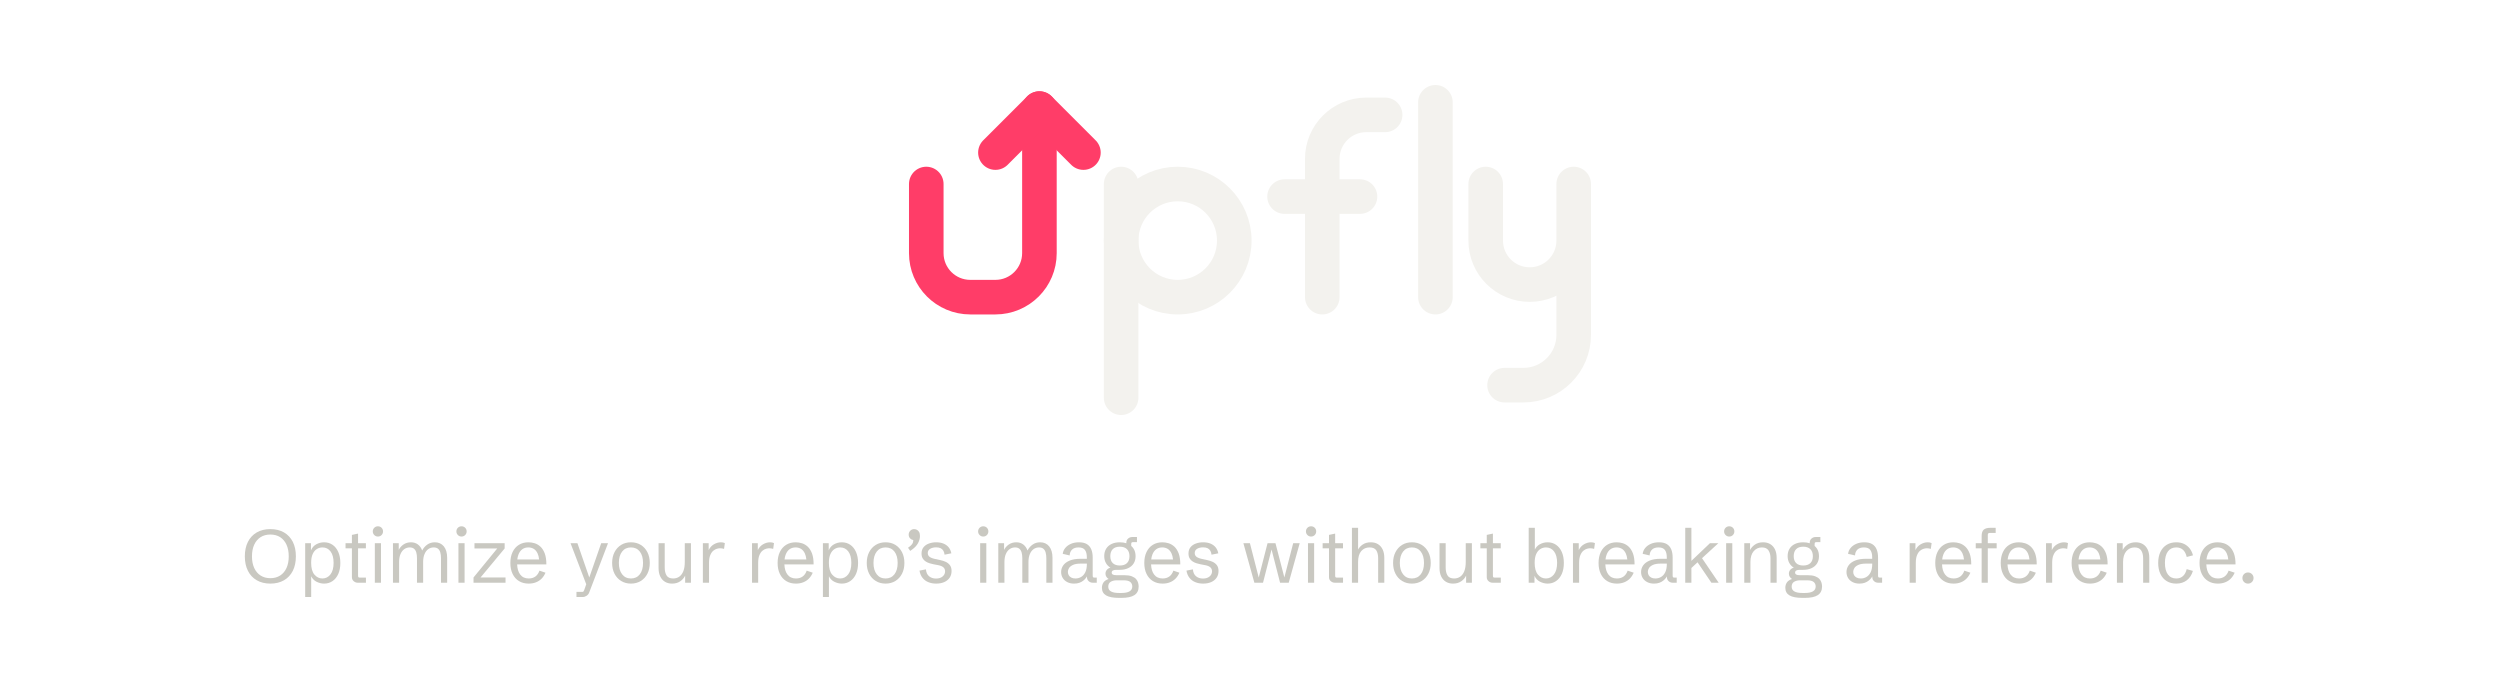
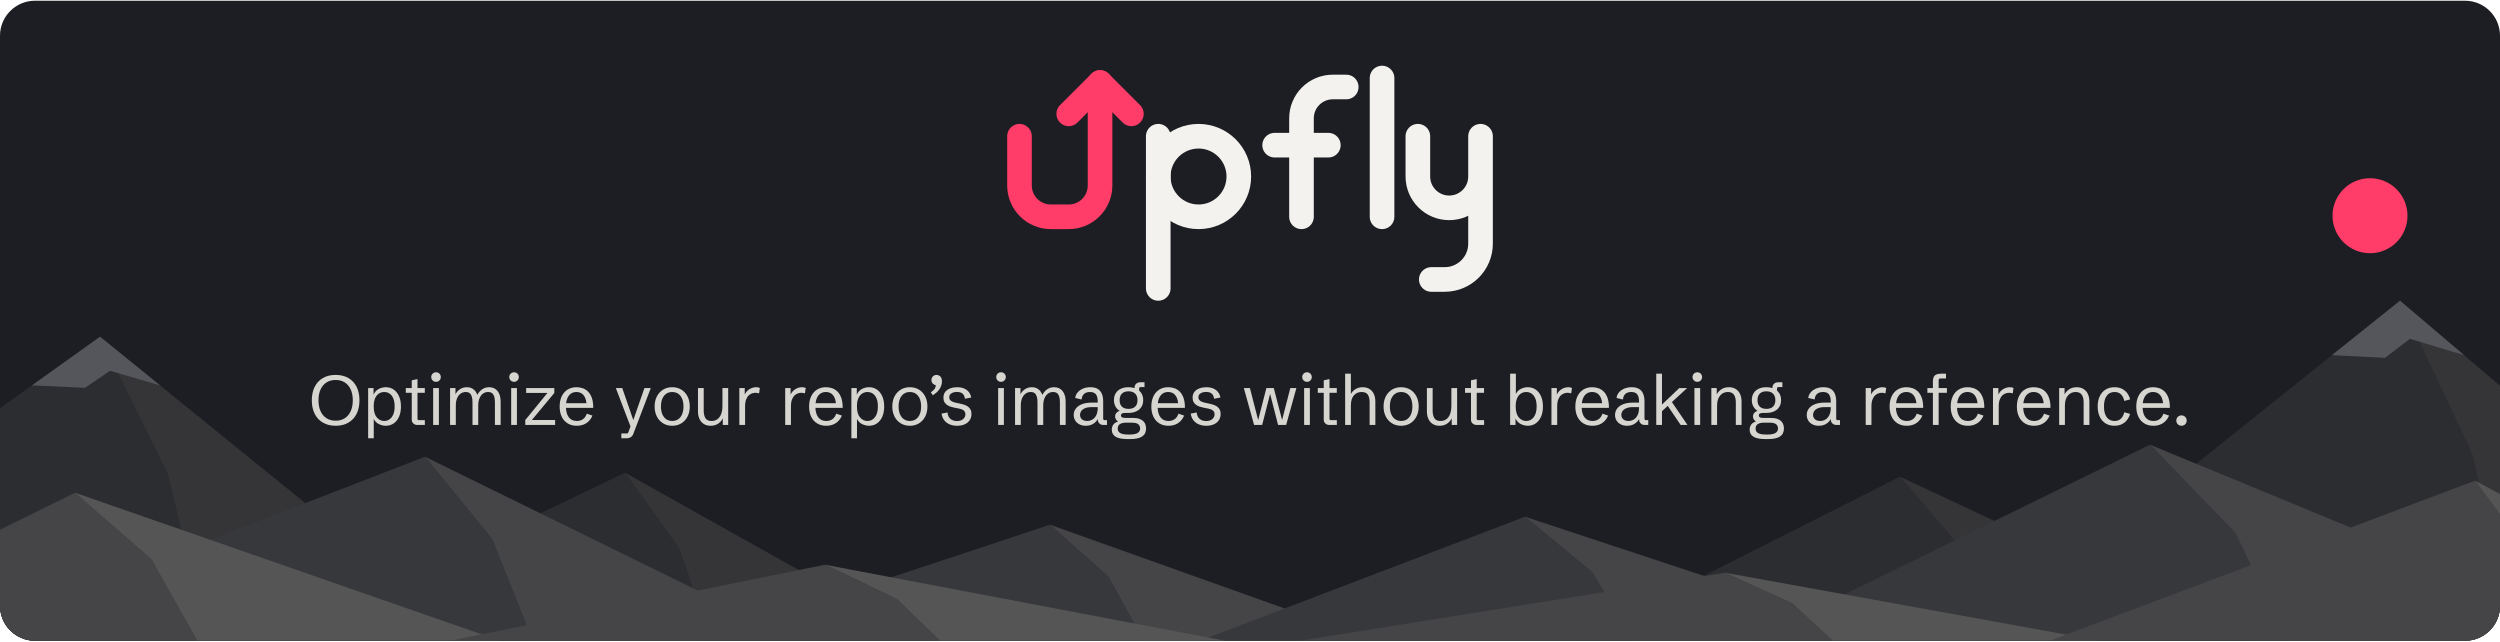
- <svg xmlns="http://www.w3.org/2000/svg" width="1000" height="280" viewBox="0 0 1000 280" role="img" aria-labelledby="t">
-   <style>.n{display:none}@media (max-width:600px){.w{display:none}.n{display:inline}}</style>
+ <svg xmlns="http://www.w3.org/2000/svg" width="760" height="195" viewBox="0 0 1000 256" role="img" aria-labelledby="t">
+   <style>.n{display:none}@media (max-width:600px){.w{display:none}.n{display:inline}.sc{transform:translate(0px,34px)}}</style>
  <defs>
    <path id="s34" d="M788 -24Q573 -24 417 67Q260 157 176 324Q91 491 91 720Q91 950 176 1117Q260 1283 417 1374Q573 1464 788 1464Q1003 1464 1160 1374Q1316 1283 1401 1117Q1485 950 1485 720Q1485 491 1401 324Q1316 157 1160 67Q1003 -24 788 -24ZM788 124Q943 124 1056 197Q1168 269 1229 403Q1290 537 1290 720Q1290 904 1229 1038Q1168 1171 1056 1244Q943 1316 788 1316Q634 1316 521 1244Q408 1171 347 1038Q286 904 286 720Q286 537 347 403Q408 269 521 197Q634 124 788 124Z" />
    <path id="s102" d="M163 -390L163 1080L321 1080L321 884Q366 992 462 1047Q564 1104 679 1104Q811 1104 911 1035Q1011 966 1067 839Q1123 712 1123 539Q1123 366 1067 240Q1010 113 910 45Q810 -24 679 -24Q573 -24 469 29Q379 75 327 176L327 -390ZM633 116Q767 116 853 227Q939 337 939 543Q939 743 856 854Q773 964 635 964Q551 964 481 920Q410 876 368 783Q326 690 326 543Q326 326 416 221Q506 116 633 116Z" />
    <path id="s108" d="M394 0Q330 0 282 43Q234 85 234 150L234 940L60 940L60 1080L234 1080L234 1306L402 1342L402 1080L616 1080L616 940L402 940L402 195Q402 162 412 151Q421 140 452 140L617 140L617 0Z" />
    <path id="s80" d="M164 0L164 1080L332 1080L332 0ZM248 1261Q190 1261 149 1302Q108 1343 108 1401Q108 1460 149 1501Q190 1541 248 1541Q307 1541 348 1501Q388 1460 388 1401Q388 1343 348 1302Q307 1261 248 1261Z" />
    <path id="s91" d="M163 0L163 1080L321 1080L321 895Q359 979 447 1042Q535 1104 656 1104Q763 1104 843 1046Q922 987 961 880Q1012 979 1101 1042Q1189 1104 1307 1104Q1462 1104 1553 992Q1643 879 1643 680L1643 0L1475 0L1475 667Q1475 759 1456 826Q1437 892 1394 928Q1350 964 1275 964Q1193 964 1128 918Q1062 871 1025 782Q987 693 987 565L987 0L819 0L819 667Q819 759 800 826Q781 892 738 928Q695 964 621 964Q539 964 473 918Q407 872 369 783Q331 694 331 565L331 0Z" />
    <path id="s120" d="M80 0L80 144L728 936L106 936L106 1080L930 1080L930 936L272 144L954 144L954 0Z" />
    <path id="s72" d="M601 -24Q447 -24 335 45Q222 114 161 241Q100 367 100 539Q100 712 161 839Q222 966 333 1035Q444 1104 594 1104Q680 1104 767 1077Q853 1049 925 982Q996 914 1040 797Q1083 679 1083 500L285 500Q292 325 367 226Q449 116 601 116Q710 116 785 171Q859 226 894 330L1059 274Q1020 180 955 114Q890 47 801 12Q711 -24 601 -24ZM289 636L885 636Q874 735 843 801Q802 887 737 926Q671 964 591 964Q496 964 427 915Q358 865 321 770Q298 711 289 636Z" />
    <path id="s117" d="M211 -390L211 -250L375 -250Q393 -250 403 -238Q413 -227 422 -202L478 -42L49 1080L237 1080L561 143L887 1080L1073 1080L558 -269Q537 -324 487 -357Q437 -390 383 -390Z" />
    <path id="s94" d="M611 -24Q459 -24 343 48Q227 119 162 246Q97 373 97 540Q97 707 162 834Q227 961 343 1033Q459 1104 611 1104Q763 1104 879 1033Q995 961 1060 834Q1125 707 1125 540Q1125 373 1060 246Q995 119 879 48Q763 -24 611 -24ZM611 116Q764 116 853 230Q941 344 941 540Q941 737 853 851Q764 964 611 964Q458 964 370 851Q281 737 281 540Q281 344 370 230Q458 116 611 116Z" />
    <path id="s109" d="M512 -24Q399 -24 316 27Q233 78 188 173Q143 268 143 400L143 1080L311 1080L311 413Q311 281 361 199Q411 116 541 116Q638 116 709 166Q780 216 820 316Q859 416 859 566L859 1080L1027 1080L1027 0L869 0L869 194Q827 105 741 43Q647 -24 512 -24Z" />
    <path id="s105" d="M163 0L163 1080L321 1080L321 890Q369 992 460 1047Q556 1104 655 1104Q684 1104 712 1099Q739 1094 763 1082L741 924Q686 941 632 941Q598 941 548 928Q497 914 448 874Q398 833 365 753Q331 673 331 540L331 0Z" />
    <path id="s216" d="M167 869L107 955L140 979Q196 1020 223 1061Q250 1101 250 1153L250 1166Q203 1172 169 1206Q125 1248 125 1312Q125 1377 169 1421Q213 1464 275 1464Q311 1464 348 1446Q384 1428 409 1387Q433 1345 433 1274Q433 1180 381 1082Q328 984 220 907Z" />
    <path id="s106" d="M532 -24Q415 -24 320 15Q224 53 161 132Q98 210 77 331L253 365Q264 238 340 176Q415 114 529 114Q642 114 709 171Q776 228 776 310Q776 380 729 421Q681 462 591 479L460 504Q407 514 350 532Q293 550 244 582Q194 614 164 666Q133 718 133 797Q133 903 189 971Q244 1038 336 1071Q427 1104 533 1104Q649 1104 735 1068Q821 1032 875 965Q929 898 947 803L762 766Q755 827 730 872Q704 917 656 942Q607 966 530 966Q437 966 370 927Q303 888 303 809Q303 765 326 734Q348 703 394 683Q439 662 508 647L641 619Q725 602 796 569Q867 535 910 476Q953 417 953 320Q953 213 900 136Q846 58 752 17Q657 -24 532 -24Z" />
    <path id="s59" d="M440 -24Q332 -24 253 18Q173 59 130 131Q87 203 87 294Q87 391 144 473Q201 555 321 605Q440 654 627 654L789 654L789 695Q789 825 737 895Q685 964 563 964Q448 964 386 905Q324 845 320 745L131 788Q140 875 198 947Q255 1018 352 1061Q448 1104 575 1104Q706 1104 789 1055Q871 1005 910 912Q949 819 949 688L949 195Q949 162 959 151Q968 140 999 140L1060 140L1060 0L953 0Q885 0 839 43Q793 85 793 150L793 174Q784 157 772 141Q742 97 696 60Q650 22 587 -1Q523 -24 440 -24ZM478 116Q561 116 632 157Q703 198 747 286Q790 373 790 513L790 522L621 522Q488 522 412 487Q335 452 303 401Q271 349 271 298Q271 247 294 206Q317 165 363 141Q409 116 478 116Z" />
    <path id="s78" d="M543 -414Q302 -414 188 -346Q74 -279 74 -138Q74 -58 115 5Q156 68 257 102Q219 125 195 163Q171 201 171 248Q171 304 206 349Q241 393 306 412Q226 459 182 540Q137 620 137 727Q137 843 189 928Q240 1012 336 1058Q431 1104 563 1104Q662 1104 741 1078L741 1098Q741 1163 789 1206Q837 1248 901 1248L1031 1248L1031 1108L924 1108Q893 1108 884 1097Q874 1086 874 1053L874 1005Q913 971 941 927Q993 842 993 725Q993 610 941 527Q888 443 791 398Q694 352 560 352L467 352Q341 352 341 277Q341 206 463 206L679 206Q807 206 886 177Q964 147 1006 101Q1047 54 1062 0Q1077 -54 1077 -103Q1077 -262 962 -338Q847 -414 605 -414ZM563 470Q690 470 758 536Q826 601 826 725Q826 848 758 916Q690 984 563 984Q437 984 370 917Q303 849 303 725Q303 601 370 536Q437 470 563 470ZM543 -280L605 -280Q903 -280 903 -102Q903 -28 850 19Q796 66 667 66L481 66Q381 66 314 26Q247 -15 247 -107Q247 -195 320 -237Q392 -280 543 -280Z" />
    <path id="s115" d="M362 0L62 1080L240 1080L481 142L722 1080L938 1080L1181 144L1422 1080L1600 1080L1300 0L1064 0L831 908L598 0Z" />
    <path id="s79" d="M164 0L164 1500L332 1500L332 906Q374 983 451 1038Q544 1104 679 1104Q793 1104 876 1053Q958 1002 1003 908Q1048 813 1048 680L1048 0L880 0L880 667Q880 804 829 884Q777 964 646 964Q506 964 419 865Q332 765 332 565L332 0Z" />
    <path id="s67" d="M679 -24Q573 -24 469 29Q373 78 321 188L321 0L163 0L163 1500L331 1500L331 906Q376 998 462 1047Q564 1104 679 1104Q811 1104 911 1035Q1011 966 1067 839Q1123 712 1123 539Q1123 366 1067 240Q1010 113 910 45Q810 -24 679 -24ZM633 116Q767 116 853 227Q939 337 939 543Q939 743 856 854Q773 964 635 964Q551 964 481 920Q410 876 368 783Q326 690 326 543Q326 326 416 221Q506 116 633 116Z" />
    <path id="s89" d="M164 0L164 1500L332 1500L332 597L839 1080L1068 1080L622 670L1077 0L878 0L500 558L332 403L332 0Z" />
    <path id="s92" d="M163 0L163 1080L321 1080L321 894Q364 978 450 1039Q543 1104 676 1104Q791 1104 874 1053Q957 1002 1002 908Q1047 813 1047 680L1047 0L879 0L879 667Q879 800 825 882Q770 964 645 964Q510 964 421 862Q331 759 331 565L331 0Z" />
    <path id="s77" d="M218 0L218 940L57 940L57 1080L218 1080L218 1276Q218 1397 275 1449Q332 1500 466 1500L601 1500L601 1360L442 1360Q412 1360 399 1347Q386 1334 386 1304L386 1080L628 1080L628 940L386 940L386 0Z" />
    <path id="s68" d="M594 -24Q442 -24 331 45Q220 114 160 241Q100 367 100 540Q100 713 160 840Q220 966 331 1035Q442 1104 594 1104Q710 1104 802 1062Q893 1019 957 940Q1020 860 1050 748L879 703Q851 829 779 897Q706 964 594 964Q445 964 365 854Q284 743 284 540Q284 336 365 226Q445 116 594 116Q705 116 777 182Q849 247 878 371L1048 323Q1024 241 982 177Q940 113 883 68Q825 23 753 0Q680 -24 594 -24Z" />
    <path id="s179" d="M287 -24Q223 -24 179 20Q135 64 135 128Q135 192 179 236Q223 280 287 280Q351 280 395 236Q439 192 439 128Q439 64 395 20Q351 -24 287 -24Z" />
  </defs>
+   <rect width="1000" height="256" rx="14" fill="#1D1E23" />
+   <clipPath id="pc">
+     <rect width="1000" height="256" rx="14" />
+   </clipPath>
+   <g clip-path="url(#pc)">
+     <g class="sc">
+       <circle cx="948" cy="86" r="15" fill="#FF3D68" />
+       <g transform="translate(0 0) scale(1 0.8)">
+         <path d="M-130 320 L40 168 L67 236.4 L83.2 320 Z" fill="#2c2d30" />
+         <path d="M40 168 L190 320 L83.2 320 L67 236.4 Z" fill="#353538" />
+         <path d="M12.8 192.32 L40 168 L64 192.32 L44 185.02 L34 193.54 Z" fill="#55565C" />
+         <path d="M110 320 L250 236 L271.6 273.8 L284.56 320 Z" fill="#2c2d30" />
+         <path d="M250 236 L370 320 L284.56 320 L271.6 273.8 Z" fill="#353538" />
+         <path d="M630 320 L760 238 L785.2 274.9 L800.32 320 Z" fill="#2c2d30" />
+         <path d="M760 238 L900 320 L800.32 320 L785.2 274.9 Z" fill="#353538" />
+         <path d="M790 320 L960 150 L988.8 226.5 L1006.08 320 Z" fill="#2c2d30" />
+         <path d="M960 150 L1120 320 L1006.08 320 L988.8 226.5 Z" fill="#353538" />
+         <path d="M932.8 177.2 L960 150 L985.6 177.2 L964 169.04 L954 178.56 Z" fill="#55565C" />
+         <path d="M-20 320 L170 228 L197 269.4 L213.2 320 Z" fill="#37383b" />
+         <path d="M170 228 L320 320 L213.2 320 L197 269.4 Z" fill="#454547" />
+         <path d="M280 320 L420 262 L443.4 288.1 L457.44 320 Z" fill="#37383b" />
+         <path d="M420 262 L550 320 L457.44 320 L443.4 288.1 Z" fill="#454547" />
+         <path d="M480 320 L610 258 L637 285.9 L653.2 320 Z" fill="#37383b" />
+         <path d="M610 258 L760 320 L653.2 320 L637 285.9 Z" fill="#454547" />
+         <path d="M700 320 L860 222 L894.2 266.1 L914.72 320 Z" fill="#37383b" />
+         <path d="M860 222 L1050 320 L914.72 320 L894.2 266.1 Z" fill="#454547" />
+         <path d="M-90 320 L30 246 L60.6 279.3 L78.96 320 Z" fill="#454547" />
+         <path d="M30 246 L200 320 L78.96 320 L60.6 279.3 Z" fill="#555555" />
+         <path d="M180 320 L330 282 L358.8 299.1 L376.08 320 Z" fill="#454547" />
+         <path d="M330 282 L490 320 L376.08 320 L358.8 299.1 Z" fill="#555555" />
+         <path d="M520 320 L690 286 L717 301.3 L733.2 320 Z" fill="#454547" />
+         <path d="M690 286 L840 320 L733.2 320 L717 301.3 Z" fill="#555555" />
+         <path d="M820 320 L990 240 L1011.6 276 L1024.56 320 Z" fill="#454547" />
+         <path d="M990 240 L1110 320 L1024.56 320 L1011.6 276 Z" fill="#555555" />
+       </g>
+     </g>
+   </g>
  <g class="w">
-     <g transform="translate(352.91 18.29) scale(1.25714)">
+     <g transform="translate(395.26 14.81) scale(0.89524)">
      <g fill="none" stroke-width="11" stroke-linecap="round" stroke-linejoin="round" stroke="#FF3D68">
        <path d="M14 44 V66 A14 14 0 0 0 28 80 H36 A14 14 0 0 0 50 66 V20" />
        <path d="M36 34 L50 20 L64 34" />
      </g>
      <g fill="none" stroke-width="11" stroke-linecap="round" stroke-linejoin="round" stroke="#F3F2EE">
        <path d="M76 44 V112" />
        <circle cx="94" cy="62" r="18" />
        <path d="M140 80 V36 A14 14 0 0 1 154 22 H160 M128 48 H152" />
        <path d="M176 18 V80" />
        <path d="M192 44 V62 A14 14 0 0 0 220 62 M220 44 V92 A16 16 0 0 1 204 108 H198" />
      </g>
    </g>
-     <g fill="#C9C8C1" transform="translate(96.6 233.09) scale(0.014648 -0.014648)">
+     <g fill="#D6D5CF" transform="translate(123.48 169.69) scale(0.013672 -0.013672)">
      <use href="#s34" />
      <use href="#s102" x="1576" />
      <use href="#s108" x="2781" />
      <use href="#s80" x="3477" />
      <use href="#s91" x="3973" />
      <use href="#s80" x="5760" />
      <use href="#s120" x="6256" />
      <use href="#s72" x="7242" />
      <use href="#s117" x="8936" />
      <use href="#s94" x="10024" />
      <use href="#s109" x="11246" />
      <use href="#s105" x="12436" />
      <use href="#s105" x="13778" />
      <use href="#s72" x="14540" />
      <use href="#s102" x="15714" />
      <use href="#s94" x="16977" />
      <use href="#s216" x="18094" />
      <use href="#s106" x="18437" />
      <use href="#s80" x="20007" />
      <use href="#s91" x="20503" />
      <use href="#s59" x="22295" />
      <use href="#s78" x="23422" />
      <use href="#s72" x="24553" />
      <use href="#s106" x="25727" />
      <use href="#s115" x="27297" />
      <use href="#s80" x="28959" />
      <use href="#s108" x="29463" />
      <use href="#s79" x="30159" />
      <use href="#s94" x="31350" />
      <use href="#s109" x="32572" />
      <use href="#s108" x="33771" />
      <use href="#s67" x="34987" />
      <use href="#s105" x="36196" />
      <use href="#s72" x="36958" />
      <use href="#s59" x="38132" />
      <use href="#s89" x="39261" />
      <use href="#s80" x="40378" />
      <use href="#s92" x="40874" />
      <use href="#s78" x="42084" />
      <use href="#s59" x="43741" />
      <use href="#s105" x="45390" />
      <use href="#s72" x="46152" />
      <use href="#s77" x="47301" />
      <use href="#s72" x="47940" />
      <use href="#s105" x="49114" />
      <use href="#s72" x="49876" />
      <use href="#s92" x="51050" />
      <use href="#s68" x="52240" />
      <use href="#s72" x="53369" />
      <use href="#s179" x="54505" />
    </g>
  </g>
  <g class="n">
-     <g transform="translate(366.29 3.71) scale(1.14286)">
+     <g transform="translate(406.4 2) scale(0.8)">
      <g fill="none" stroke-width="11" stroke-linecap="round" stroke-linejoin="round" stroke="#FF3D68">
        <path d="M14 44 V66 A14 14 0 0 0 28 80 H36 A14 14 0 0 0 50 66 V20" />
        <path d="M36 34 L50 20 L64 34" />
      </g>
      <g fill="none" stroke-width="11" stroke-linecap="round" stroke-linejoin="round" stroke="#F3F2EE">
        <path d="M76 44 V112" />
        <circle cx="94" cy="62" r="18" />
        <path d="M140 80 V36 A14 14 0 0 1 154 22 H160 M128 48 H152" />
        <path d="M176 18 V80" />
        <path d="M192 44 V62 A14 14 0 0 0 220 62 M220 44 V92 A16 16 0 0 1 204 108 H198" />
      </g>
    </g>
-     <g fill="#C9C8C1" transform="translate(225.43 199.53) scale(0.020508 -0.020508)">
+     <g fill="#D6D5CF" transform="translate(251.58 146.72) scale(0.018555 -0.018555)">
      <use href="#s34" />
      <use href="#s102" x="1576" />
      <use href="#s108" x="2781" />
      <use href="#s80" x="3477" />
      <use href="#s91" x="3973" />
      <use href="#s80" x="5760" />
      <use href="#s120" x="6256" />
      <use href="#s72" x="7242" />
      <use href="#s117" x="8936" />
      <use href="#s94" x="10024" />
      <use href="#s109" x="11246" />
      <use href="#s105" x="12436" />
      <use href="#s105" x="13778" />
      <use href="#s72" x="14540" />
      <use href="#s102" x="15714" />
      <use href="#s94" x="16977" />
      <use href="#s216" x="18094" />
      <use href="#s106" x="18437" />
      <use href="#s80" x="20007" />
      <use href="#s91" x="20503" />
      <use href="#s59" x="22295" />
      <use href="#s78" x="23422" />
      <use href="#s72" x="24553" />
      <use href="#s106" x="25727" />
    </g>
-     <g fill="#C9C8C1" transform="translate(215.12 254.13) scale(0.020508 -0.020508)">
+     <g fill="#D6D5CF" transform="translate(242.25 195.36) scale(0.018555 -0.018555)">
      <use href="#s115" />
      <use href="#s80" x="1662" />
      <use href="#s108" x="2166" />
      <use href="#s79" x="2862" />
      <use href="#s94" x="4053" />
      <use href="#s109" x="5275" />
      <use href="#s108" x="6474" />
      <use href="#s67" x="7690" />
      <use href="#s105" x="8899" />
      <use href="#s72" x="9661" />
      <use href="#s59" x="10835" />
      <use href="#s89" x="11964" />
      <use href="#s80" x="13081" />
      <use href="#s92" x="13577" />
      <use href="#s78" x="14787" />
      <use href="#s59" x="16444" />
      <use href="#s105" x="18093" />
      <use href="#s72" x="18855" />
      <use href="#s77" x="20004" />
      <use href="#s72" x="20643" />
      <use href="#s105" x="21817" />
      <use href="#s72" x="22579" />
      <use href="#s92" x="23753" />
      <use href="#s68" x="24943" />
      <use href="#s72" x="26072" />
      <use href="#s179" x="27208" />
    </g>
  </g>
</svg>
